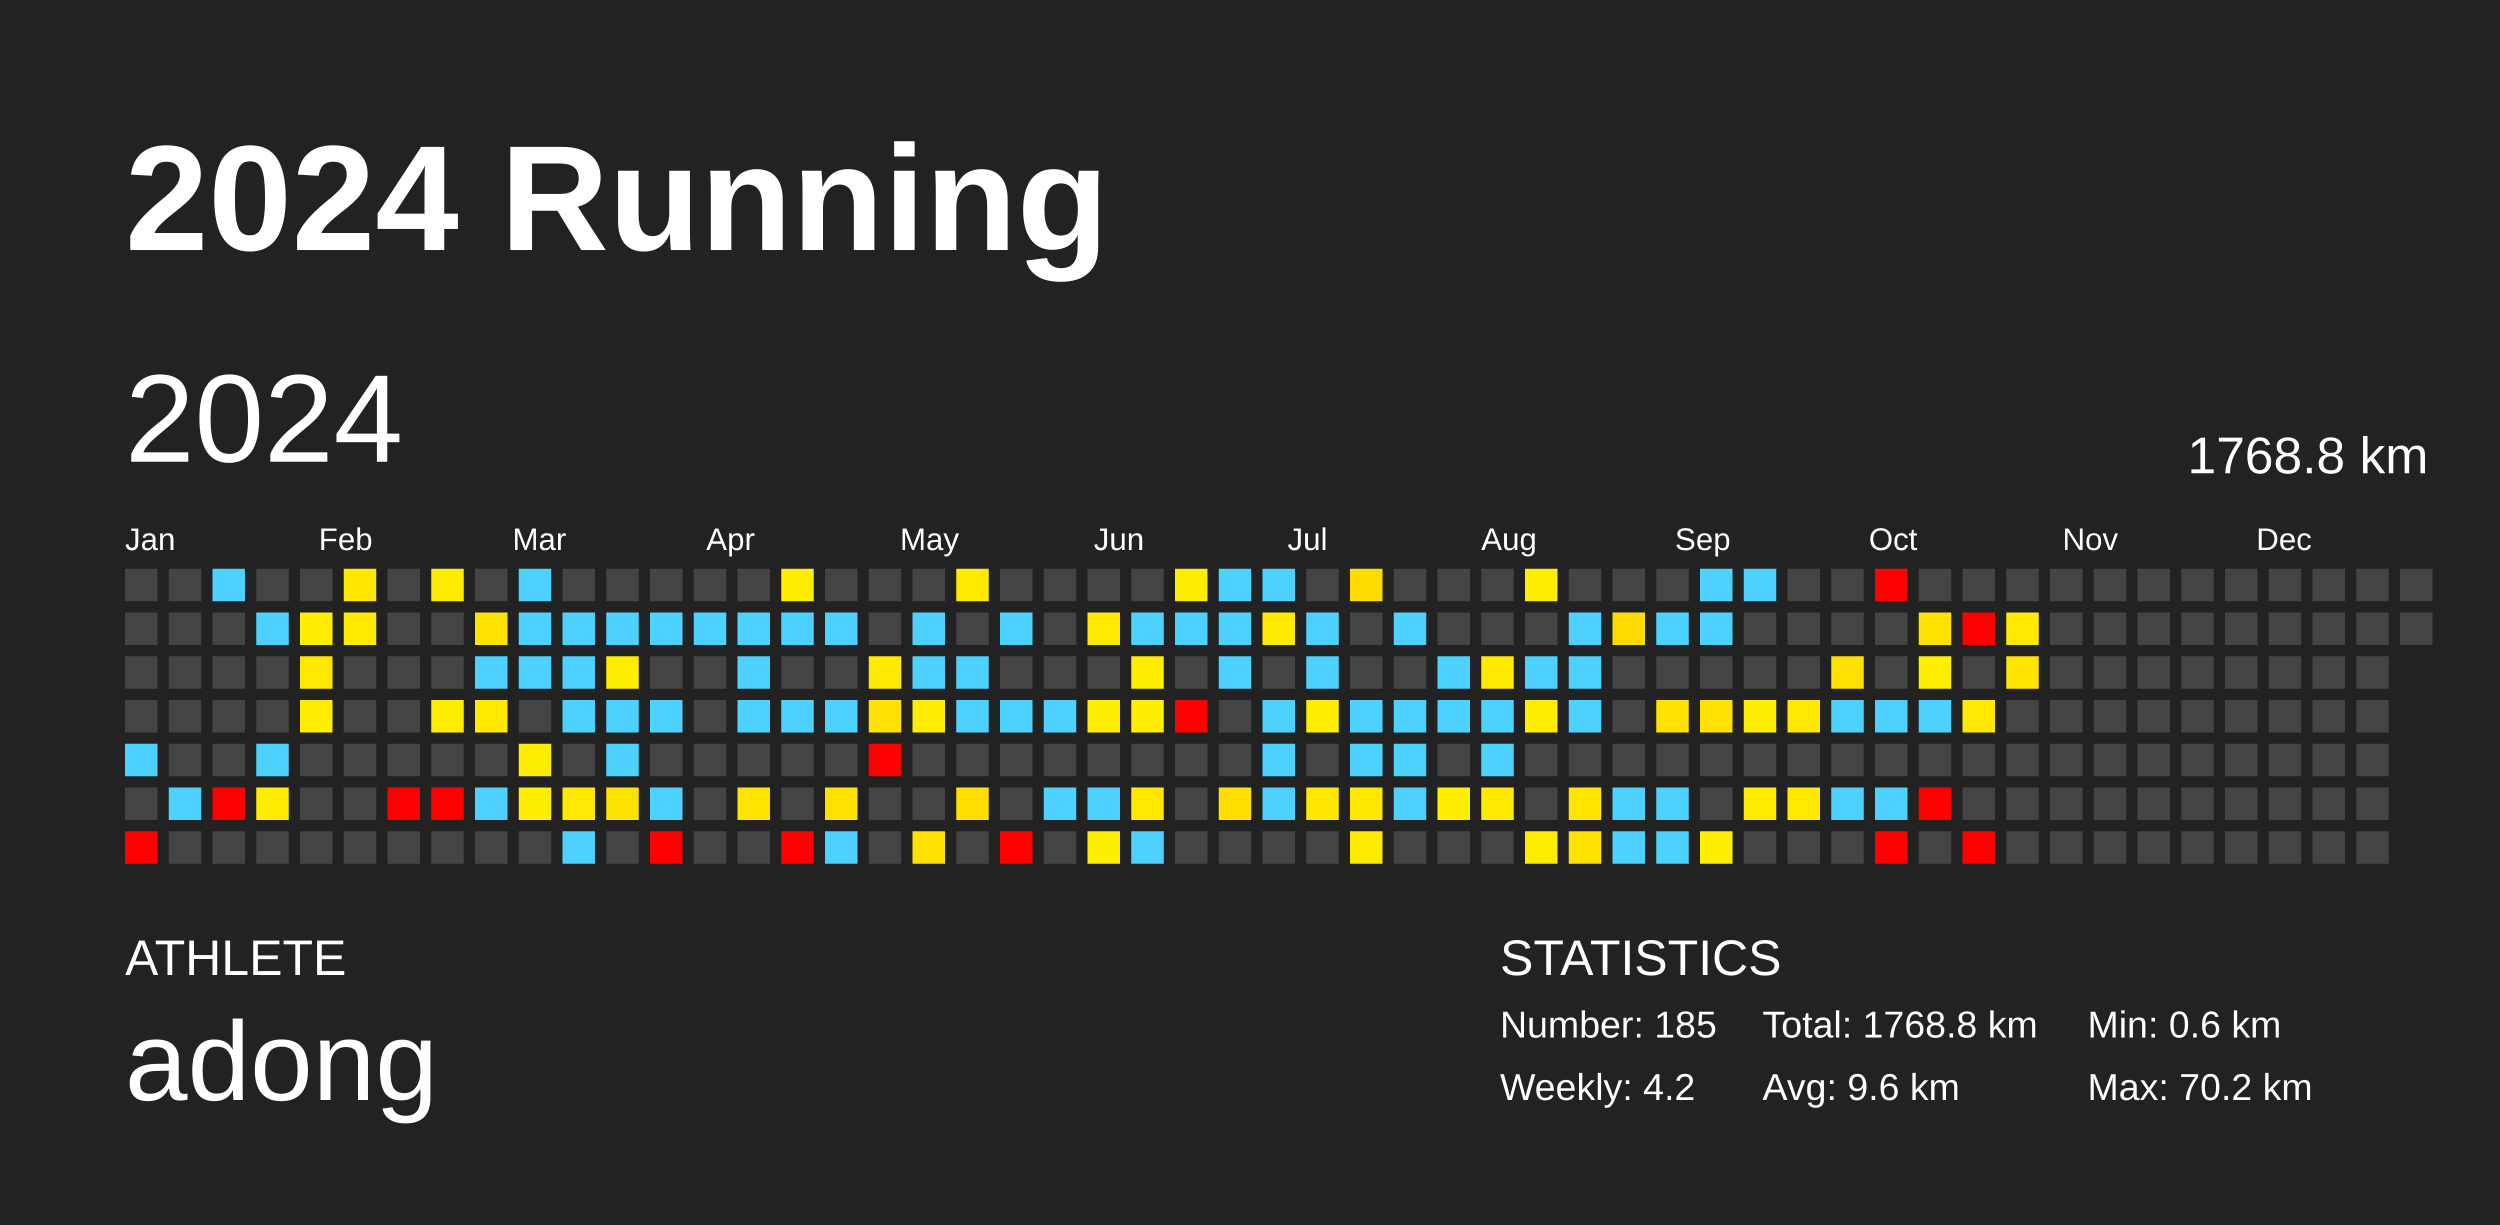
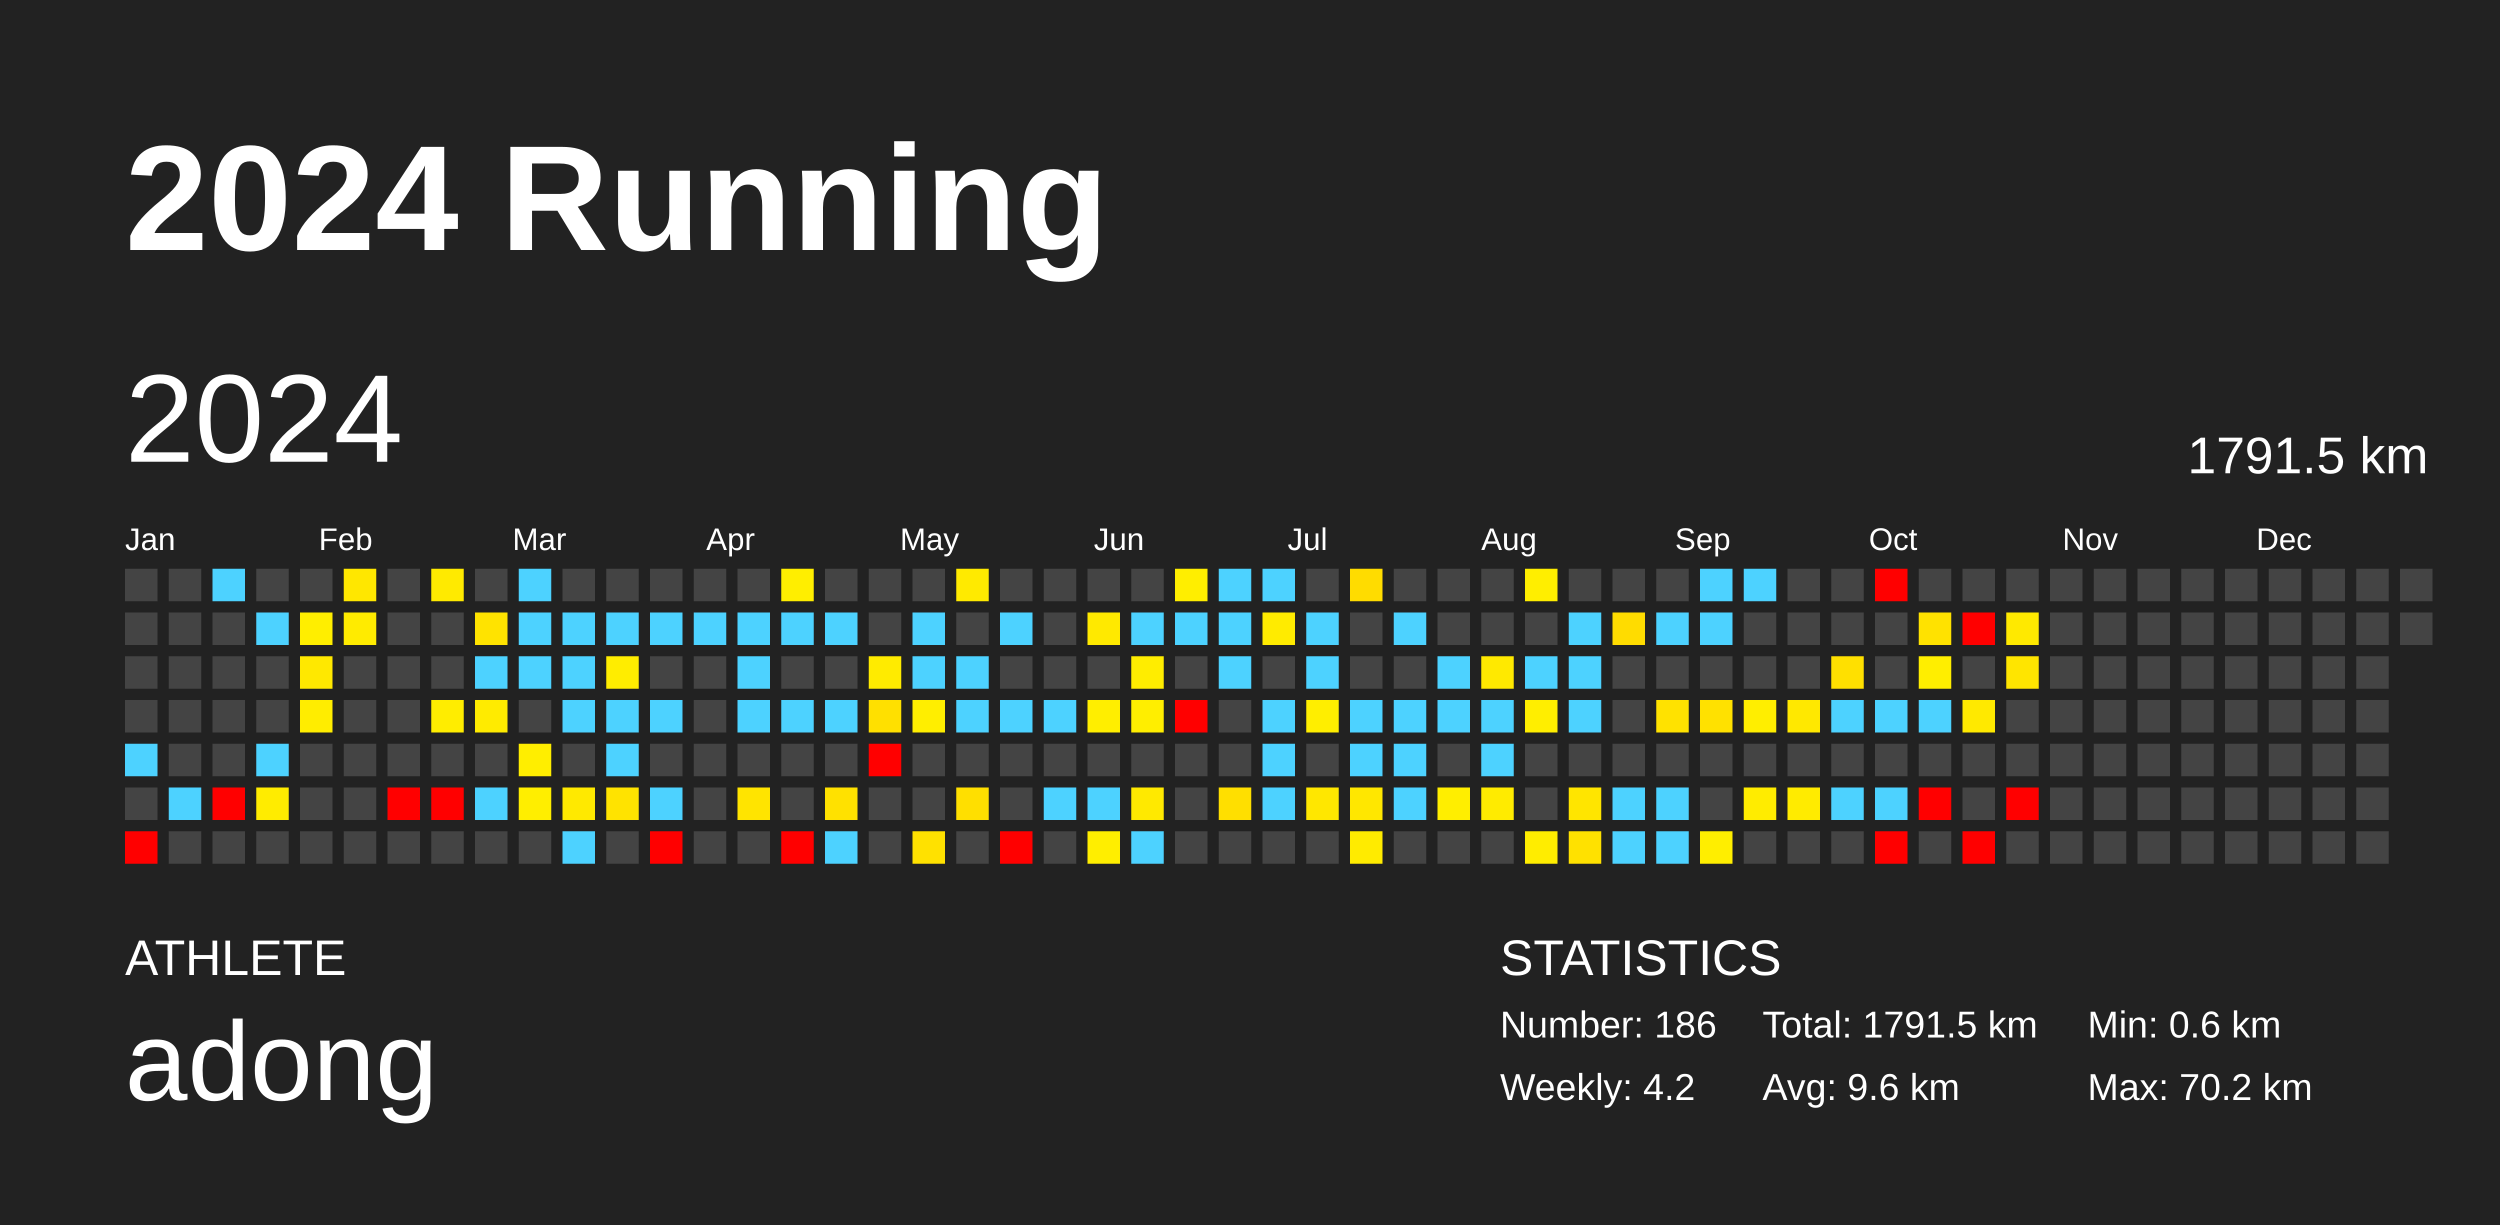
<svg xmlns="http://www.w3.org/2000/svg" baseProfile="full" height="98mm" version="1.1" viewBox="0,0,200,98" width="200mm">
  <defs />
  <rect fill="#222222" height="98" width="200" x="0" y="0" />
  <text fill="#FFFFFF" style="font-size:12px; font-family:Arial; font-weight:bold;" x="10" y="20">2024 Running</text>
  <text fill="#FFFFFF" style="font-size:4px; font-family:Arial" x="10" y="78">ATHLETE</text>
  <text fill="#FFFFFF" style="font-size:9px; font-family:Arial" x="10" y="88">adong</text>
  <text fill="#FFFFFF" style="font-size:4px; font-family:Arial" x="120" y="78">STATISTICS</text>
-   <text fill="#FFFFFF" style="font-size:3px; font-family:Arial" x="120" y="83">Number: 185</text>
+   <text fill="#FFFFFF" style="font-size:3px; font-family:Arial" x="120" y="83">Number: 186</text>
  <text fill="#FFFFFF" style="font-size:3px; font-family:Arial" x="120" y="88">Weekly: 4.2</text>
-   <text fill="#FFFFFF" style="font-size:3px; font-family:Arial" x="141" y="83">Total: 1768.8 km</text>
+   <text fill="#FFFFFF" style="font-size:3px; font-family:Arial" x="141" y="83">Total: 1791.5 km</text>
  <text fill="#FFFFFF" style="font-size:3px; font-family:Arial" x="141" y="88">Avg: 9.6 km</text>
  <text fill="#FFFFFF" style="font-size:3px; font-family:Arial" x="167" y="83">Min: 0.6 km</text>
  <text fill="#FFFFFF" style="font-size:3px; font-family:Arial" x="167" y="88">Max: 70.2 km</text>
  <text dominant-baseline="hanging" fill="#FFFFFF" style="font-size:10.0px; font-family:Arial;" x="10" y="30">2024</text>
-   <text dominant-baseline="hanging" fill="#FFFFFF" style="font-size:4.125px; font-family:Arial;" x="175" y="35">1768.8 km</text>
+   <text dominant-baseline="hanging" fill="#FFFFFF" style="font-size:4.125px; font-family:Arial;" x="175" y="35">1791.5 km</text>
  <text fill="#FFFFFF" style="font-size:2.5px; font-family:Arial" x="10.0" y="44">Jan</text>
  <text fill="#FFFFFF" style="font-size:2.5px; font-family:Arial" x="25.5" y="44">Feb</text>
  <text fill="#FFFFFF" style="font-size:2.5px; font-family:Arial" x="41.0" y="44">Mar</text>
  <text fill="#FFFFFF" style="font-size:2.5px; font-family:Arial" x="56.5" y="44">Apr</text>
  <text fill="#FFFFFF" style="font-size:2.5px; font-family:Arial" x="72.0" y="44">May</text>
  <text fill="#FFFFFF" style="font-size:2.5px; font-family:Arial" x="87.5" y="44">Jun</text>
  <text fill="#FFFFFF" style="font-size:2.5px; font-family:Arial" x="103.0" y="44">Jul</text>
  <text fill="#FFFFFF" style="font-size:2.5px; font-family:Arial" x="118.5" y="44">Aug</text>
  <text fill="#FFFFFF" style="font-size:2.5px; font-family:Arial" x="134.0" y="44">Sep</text>
  <text fill="#FFFFFF" style="font-size:2.5px; font-family:Arial" x="149.5" y="44">Oct</text>
  <text fill="#FFFFFF" style="font-size:2.5px; font-family:Arial" x="165.0" y="44">Nov</text>
  <text fill="#FFFFFF" style="font-size:2.5px; font-family:Arial" x="180.5" y="44">Dec</text>
  <rect fill="#444444" height="2.6" width="2.6" x="10.0" y="45.5" />
  <rect fill="#444444" height="2.6" width="2.6" x="10.0" y="49.0" />
  <rect fill="#444444" height="2.6" width="2.6" x="10.0" y="52.5" />
  <rect fill="#444444" height="2.6" width="2.6" x="10.0" y="56.0" />
  <rect fill="#4dd2ff" height="2.6" width="2.6" x="10.0" y="59.5" />
  <rect fill="#444444" height="2.6" width="2.6" x="10.0" y="63.0" />
  <rect fill="red" height="2.6" width="2.6" x="10.0" y="66.5" />
  <rect fill="#444444" height="2.6" width="2.6" x="13.5" y="45.5" />
  <rect fill="#444444" height="2.6" width="2.6" x="13.5" y="49.0" />
  <rect fill="#444444" height="2.6" width="2.6" x="13.5" y="52.5" />
  <rect fill="#444444" height="2.6" width="2.6" x="13.5" y="56.0" />
  <rect fill="#444444" height="2.6" width="2.6" x="13.5" y="59.5" />
  <rect fill="#4dd2ff" height="2.6" width="2.6" x="13.5" y="63.0" />
  <rect fill="#444444" height="2.6" width="2.6" x="13.5" y="66.5" />
  <rect fill="#4dd2ff" height="2.6" width="2.6" x="17.0" y="45.5" />
  <rect fill="#444444" height="2.6" width="2.6" x="17.0" y="49.0" />
  <rect fill="#444444" height="2.6" width="2.6" x="17.0" y="52.5" />
  <rect fill="#444444" height="2.6" width="2.6" x="17.0" y="56.0" />
  <rect fill="#444444" height="2.6" width="2.6" x="17.0" y="59.5" />
  <rect fill="red" height="2.6" width="2.6" x="17.0" y="63.0" />
  <rect fill="#444444" height="2.6" width="2.6" x="17.0" y="66.5" />
  <rect fill="#444444" height="2.6" width="2.6" x="20.5" y="45.5" />
  <rect fill="#4dd2ff" height="2.6" width="2.6" x="20.5" y="49.0" />
  <rect fill="#444444" height="2.6" width="2.6" x="20.5" y="52.5" />
  <rect fill="#444444" height="2.6" width="2.6" x="20.5" y="56.0" />
  <rect fill="#4dd2ff" height="2.6" width="2.6" x="20.5" y="59.5" />
  <rect fill="#ffec00" height="2.6" width="2.6" x="20.5" y="63.0" />
  <rect fill="#444444" height="2.6" width="2.6" x="20.5" y="66.5" />
  <rect fill="#444444" height="2.6" width="2.6" x="24.0" y="45.5" />
  <rect fill="#ffee00" height="2.6" width="2.6" x="24.0" y="49.0" />
  <rect fill="#ffe800" height="2.6" width="2.6" x="24.0" y="52.5" />
  <rect fill="#ffed00" height="2.6" width="2.6" x="24.0" y="56.0" />
  <rect fill="#444444" height="2.6" width="2.6" x="24.0" y="59.5" />
  <rect fill="#444444" height="2.6" width="2.6" x="24.0" y="63.0" />
  <rect fill="#444444" height="2.6" width="2.6" x="24.0" y="66.5" />
  <rect fill="#ffe700" height="2.6" width="2.6" x="27.5" y="45.5" />
  <rect fill="#ffeb00" height="2.6" width="2.6" x="27.5" y="49.0" />
  <rect fill="#444444" height="2.6" width="2.6" x="27.5" y="52.5" />
  <rect fill="#444444" height="2.6" width="2.6" x="27.5" y="56.0" />
  <rect fill="#444444" height="2.6" width="2.6" x="27.5" y="59.5" />
  <rect fill="#444444" height="2.6" width="2.6" x="27.5" y="63.0" />
  <rect fill="#444444" height="2.6" width="2.6" x="27.5" y="66.5" />
  <rect fill="#444444" height="2.6" width="2.6" x="31.0" y="45.5" />
  <rect fill="#444444" height="2.6" width="2.6" x="31.0" y="49.0" />
  <rect fill="#444444" height="2.6" width="2.6" x="31.0" y="52.5" />
  <rect fill="#444444" height="2.6" width="2.6" x="31.0" y="56.0" />
  <rect fill="#444444" height="2.6" width="2.6" x="31.0" y="59.5" />
  <rect fill="red" height="2.6" width="2.6" x="31.0" y="63.0" />
  <rect fill="#444444" height="2.6" width="2.6" x="31.0" y="66.5" />
  <rect fill="#ffea00" height="2.6" width="2.6" x="34.5" y="45.5" />
  <rect fill="#444444" height="2.6" width="2.6" x="34.5" y="49.0" />
  <rect fill="#444444" height="2.6" width="2.6" x="34.5" y="52.5" />
  <rect fill="#ffed00" height="2.6" width="2.6" x="34.5" y="56.0" />
  <rect fill="#444444" height="2.6" width="2.6" x="34.5" y="59.5" />
  <rect fill="red" height="2.6" width="2.6" x="34.5" y="63.0" />
  <rect fill="#444444" height="2.6" width="2.6" x="34.5" y="66.5" />
  <rect fill="#444444" height="2.6" width="2.6" x="38.0" y="45.5" />
  <rect fill="#ffe300" height="2.6" width="2.6" x="38.0" y="49.0" />
  <rect fill="#4dd2ff" height="2.6" width="2.6" x="38.0" y="52.5" />
  <rect fill="#ffeb00" height="2.6" width="2.6" x="38.0" y="56.0" />
  <rect fill="#444444" height="2.6" width="2.6" x="38.0" y="59.5" />
  <rect fill="#4dd2ff" height="2.6" width="2.6" x="38.0" y="63.0" />
  <rect fill="#444444" height="2.6" width="2.6" x="38.0" y="66.5" />
  <rect fill="#4dd2ff" height="2.6" width="2.6" x="41.5" y="45.5" />
  <rect fill="#4dd2ff" height="2.6" width="2.6" x="41.5" y="49.0" />
  <rect fill="#4dd2ff" height="2.6" width="2.6" x="41.5" y="52.5" />
  <rect fill="#444444" height="2.6" width="2.6" x="41.5" y="56.0" />
  <rect fill="#ffee00" height="2.6" width="2.6" x="41.5" y="59.5" />
  <rect fill="#ffee00" height="2.6" width="2.6" x="41.5" y="63.0" />
  <rect fill="#444444" height="2.6" width="2.6" x="41.5" y="66.5" />
  <rect fill="#444444" height="2.6" width="2.6" x="45.0" y="45.5" />
  <rect fill="#4dd2ff" height="2.6" width="2.6" x="45.0" y="49.0" />
  <rect fill="#4dd2ff" height="2.6" width="2.6" x="45.0" y="52.5" />
  <rect fill="#4dd2ff" height="2.6" width="2.6" x="45.0" y="56.0" />
  <rect fill="#444444" height="2.6" width="2.6" x="45.0" y="59.5" />
  <rect fill="#ffe900" height="2.6" width="2.6" x="45.0" y="63.0" />
  <rect fill="#4dd2ff" height="2.6" width="2.6" x="45.0" y="66.5" />
  <rect fill="#444444" height="2.6" width="2.6" x="48.5" y="45.5" />
  <rect fill="#4dd2ff" height="2.6" width="2.6" x="48.5" y="49.0" />
  <rect fill="#ffed00" height="2.6" width="2.6" x="48.5" y="52.5" />
  <rect fill="#4dd2ff" height="2.6" width="2.6" x="48.5" y="56.0" />
  <rect fill="#4dd2ff" height="2.6" width="2.6" x="48.5" y="59.5" />
  <rect fill="#ffe300" height="2.6" width="2.6" x="48.5" y="63.0" />
  <rect fill="#444444" height="2.6" width="2.6" x="48.5" y="66.5" />
  <rect fill="#444444" height="2.6" width="2.6" x="52.0" y="45.5" />
  <rect fill="#4dd2ff" height="2.6" width="2.6" x="52.0" y="49.0" />
  <rect fill="#444444" height="2.6" width="2.6" x="52.0" y="52.5" />
  <rect fill="#4dd2ff" height="2.6" width="2.6" x="52.0" y="56.0" />
  <rect fill="#444444" height="2.6" width="2.6" x="52.0" y="59.5" />
  <rect fill="#4dd2ff" height="2.6" width="2.6" x="52.0" y="63.0" />
  <rect fill="red" height="2.6" width="2.6" x="52.0" y="66.5" />
  <rect fill="#444444" height="2.6" width="2.6" x="55.5" y="45.5" />
  <rect fill="#4dd2ff" height="2.6" width="2.6" x="55.5" y="49.0" />
  <rect fill="#444444" height="2.6" width="2.6" x="55.5" y="52.5" />
  <rect fill="#444444" height="2.6" width="2.6" x="55.5" y="56.0" />
  <rect fill="#444444" height="2.6" width="2.6" x="55.5" y="59.5" />
  <rect fill="#444444" height="2.6" width="2.6" x="55.5" y="63.0" />
  <rect fill="#444444" height="2.6" width="2.6" x="55.5" y="66.5" />
  <rect fill="#444444" height="2.6" width="2.6" x="59.0" y="45.5" />
  <rect fill="#4dd2ff" height="2.6" width="2.6" x="59.0" y="49.0" />
  <rect fill="#4dd2ff" height="2.6" width="2.6" x="59.0" y="52.5" />
  <rect fill="#4dd2ff" height="2.6" width="2.6" x="59.0" y="56.0" />
  <rect fill="#444444" height="2.6" width="2.6" x="59.0" y="59.5" />
  <rect fill="#ffe400" height="2.6" width="2.6" x="59.0" y="63.0" />
  <rect fill="#444444" height="2.6" width="2.6" x="59.0" y="66.5" />
  <rect fill="#ffee00" height="2.6" width="2.6" x="62.5" y="45.5" />
  <rect fill="#4dd2ff" height="2.6" width="2.6" x="62.5" y="49.0" />
  <rect fill="#444444" height="2.6" width="2.6" x="62.5" y="52.5" />
  <rect fill="#4dd2ff" height="2.6" width="2.6" x="62.5" y="56.0" />
  <rect fill="#444444" height="2.6" width="2.6" x="62.5" y="59.5" />
  <rect fill="#444444" height="2.6" width="2.6" x="62.5" y="63.0" />
  <rect fill="red" height="2.6" width="2.6" x="62.5" y="66.5" />
  <rect fill="#444444" height="2.6" width="2.6" x="66.0" y="45.5" />
  <rect fill="#4dd2ff" height="2.6" width="2.6" x="66.0" y="49.0" />
  <rect fill="#444444" height="2.6" width="2.6" x="66.0" y="52.5" />
  <rect fill="#4dd2ff" height="2.6" width="2.6" x="66.0" y="56.0" />
  <rect fill="#444444" height="2.6" width="2.6" x="66.0" y="59.5" />
  <rect fill="#ffe100" height="2.6" width="2.6" x="66.0" y="63.0" />
  <rect fill="#4dd2ff" height="2.6" width="2.6" x="66.0" y="66.5" />
  <rect fill="#444444" height="2.6" width="2.6" x="69.5" y="45.5" />
  <rect fill="#444444" height="2.6" width="2.6" x="69.5" y="49.0" />
  <rect fill="#ffeb00" height="2.6" width="2.6" x="69.5" y="52.5" />
  <rect fill="#ffe000" height="2.6" width="2.6" x="69.5" y="56.0" />
  <rect fill="red" height="2.6" width="2.6" x="69.5" y="59.5" />
  <rect fill="#444444" height="2.6" width="2.6" x="69.5" y="63.0" />
  <rect fill="#444444" height="2.6" width="2.6" x="69.5" y="66.5" />
  <rect fill="#444444" height="2.6" width="2.6" x="73.0" y="45.5" />
  <rect fill="#4dd2ff" height="2.6" width="2.6" x="73.0" y="49.0" />
  <rect fill="#4dd2ff" height="2.6" width="2.6" x="73.0" y="52.5" />
  <rect fill="#ffee00" height="2.6" width="2.6" x="73.0" y="56.0" />
  <rect fill="#444444" height="2.6" width="2.6" x="73.0" y="59.5" />
  <rect fill="#444444" height="2.6" width="2.6" x="73.0" y="63.0" />
  <rect fill="#ffe100" height="2.6" width="2.6" x="73.0" y="66.5" />
  <rect fill="#ffea00" height="2.6" width="2.6" x="76.5" y="45.5" />
  <rect fill="#444444" height="2.6" width="2.6" x="76.5" y="49.0" />
  <rect fill="#4dd2ff" height="2.6" width="2.6" x="76.5" y="52.5" />
  <rect fill="#4dd2ff" height="2.6" width="2.6" x="76.5" y="56.0" />
  <rect fill="#444444" height="2.6" width="2.6" x="76.5" y="59.5" />
  <rect fill="#ffdf00" height="2.6" width="2.6" x="76.5" y="63.0" />
  <rect fill="#444444" height="2.6" width="2.6" x="76.5" y="66.5" />
  <rect fill="#444444" height="2.6" width="2.6" x="80.0" y="45.5" />
  <rect fill="#4dd2ff" height="2.6" width="2.6" x="80.0" y="49.0" />
  <rect fill="#444444" height="2.6" width="2.6" x="80.0" y="52.5" />
  <rect fill="#4dd2ff" height="2.6" width="2.6" x="80.0" y="56.0" />
  <rect fill="#444444" height="2.6" width="2.6" x="80.0" y="59.5" />
  <rect fill="#444444" height="2.6" width="2.6" x="80.0" y="63.0" />
  <rect fill="red" height="2.6" width="2.6" x="80.0" y="66.5" />
  <rect fill="#444444" height="2.6" width="2.6" x="83.5" y="45.5" />
  <rect fill="#444444" height="2.6" width="2.6" x="83.5" y="49.0" />
  <rect fill="#444444" height="2.6" width="2.6" x="83.5" y="52.5" />
  <rect fill="#4dd2ff" height="2.6" width="2.6" x="83.5" y="56.0" />
  <rect fill="#444444" height="2.6" width="2.6" x="83.5" y="59.5" />
  <rect fill="#4dd2ff" height="2.6" width="2.6" x="83.5" y="63.0" />
  <rect fill="#444444" height="2.6" width="2.6" x="83.5" y="66.5" />
  <rect fill="#444444" height="2.6" width="2.6" x="87.0" y="45.5" />
  <rect fill="#ffe900" height="2.6" width="2.6" x="87.0" y="49.0" />
  <rect fill="#444444" height="2.6" width="2.6" x="87.0" y="52.5" />
  <rect fill="#ffee00" height="2.6" width="2.6" x="87.0" y="56.0" />
  <rect fill="#444444" height="2.6" width="2.6" x="87.0" y="59.5" />
  <rect fill="#4dd2ff" height="2.6" width="2.6" x="87.0" y="63.0" />
  <rect fill="#ffee00" height="2.6" width="2.6" x="87.0" y="66.5" />
  <rect fill="#444444" height="2.6" width="2.6" x="90.5" y="45.5" />
  <rect fill="#4dd2ff" height="2.6" width="2.6" x="90.5" y="49.0" />
  <rect fill="#ffed00" height="2.6" width="2.6" x="90.5" y="52.5" />
  <rect fill="#ffee00" height="2.6" width="2.6" x="90.5" y="56.0" />
  <rect fill="#444444" height="2.6" width="2.6" x="90.5" y="59.5" />
  <rect fill="#ffe900" height="2.6" width="2.6" x="90.5" y="63.0" />
  <rect fill="#4dd2ff" height="2.6" width="2.6" x="90.5" y="66.5" />
  <rect fill="#ffee00" height="2.6" width="2.6" x="94.0" y="45.5" />
  <rect fill="#4dd2ff" height="2.6" width="2.6" x="94.0" y="49.0" />
  <rect fill="#444444" height="2.6" width="2.6" x="94.0" y="52.5" />
  <rect fill="red" height="2.6" width="2.6" x="94.0" y="56.0" />
  <rect fill="#444444" height="2.6" width="2.6" x="94.0" y="59.5" />
  <rect fill="#444444" height="2.6" width="2.6" x="94.0" y="63.0" />
  <rect fill="#444444" height="2.6" width="2.6" x="94.0" y="66.5" />
  <rect fill="#4dd2ff" height="2.6" width="2.6" x="97.5" y="45.5" />
  <rect fill="#4dd2ff" height="2.6" width="2.6" x="97.5" y="49.0" />
  <rect fill="#4dd2ff" height="2.6" width="2.6" x="97.5" y="52.5" />
  <rect fill="#444444" height="2.6" width="2.6" x="97.5" y="56.0" />
  <rect fill="#444444" height="2.6" width="2.6" x="97.5" y="59.5" />
  <rect fill="#ffdf00" height="2.6" width="2.6" x="97.5" y="63.0" />
  <rect fill="#444444" height="2.6" width="2.6" x="97.5" y="66.5" />
  <rect fill="#4dd2ff" height="2.6" width="2.6" x="101.0" y="45.5" />
  <rect fill="#ffeb00" height="2.6" width="2.6" x="101.0" y="49.0" />
  <rect fill="#444444" height="2.6" width="2.6" x="101.0" y="52.5" />
  <rect fill="#4dd2ff" height="2.6" width="2.6" x="101.0" y="56.0" />
  <rect fill="#4dd2ff" height="2.6" width="2.6" x="101.0" y="59.5" />
  <rect fill="#4dd2ff" height="2.6" width="2.6" x="101.0" y="63.0" />
  <rect fill="#444444" height="2.6" width="2.6" x="101.0" y="66.5" />
  <rect fill="#444444" height="2.6" width="2.6" x="104.5" y="45.5" />
  <rect fill="#4dd2ff" height="2.6" width="2.6" x="104.5" y="49.0" />
  <rect fill="#4dd2ff" height="2.6" width="2.6" x="104.5" y="52.5" />
  <rect fill="#ffee00" height="2.6" width="2.6" x="104.5" y="56.0" />
  <rect fill="#444444" height="2.6" width="2.6" x="104.5" y="59.5" />
  <rect fill="#ffe700" height="2.6" width="2.6" x="104.5" y="63.0" />
  <rect fill="#444444" height="2.6" width="2.6" x="104.5" y="66.5" />
  <rect fill="#ffdc00" height="2.6" width="2.6" x="108.0" y="45.5" />
  <rect fill="#444444" height="2.6" width="2.6" x="108.0" y="49.0" />
  <rect fill="#444444" height="2.6" width="2.6" x="108.0" y="52.5" />
  <rect fill="#4dd2ff" height="2.6" width="2.6" x="108.0" y="56.0" />
  <rect fill="#4dd2ff" height="2.6" width="2.6" x="108.0" y="59.5" />
  <rect fill="#ffe700" height="2.6" width="2.6" x="108.0" y="63.0" />
  <rect fill="#ffeb00" height="2.6" width="2.6" x="108.0" y="66.5" />
  <rect fill="#444444" height="2.6" width="2.6" x="111.5" y="45.5" />
  <rect fill="#4dd2ff" height="2.6" width="2.6" x="111.5" y="49.0" />
  <rect fill="#444444" height="2.6" width="2.6" x="111.5" y="52.5" />
  <rect fill="#4dd2ff" height="2.6" width="2.6" x="111.5" y="56.0" />
  <rect fill="#4dd2ff" height="2.6" width="2.6" x="111.5" y="59.5" />
  <rect fill="#4dd2ff" height="2.6" width="2.6" x="111.5" y="63.0" />
  <rect fill="#444444" height="2.6" width="2.6" x="111.5" y="66.5" />
  <rect fill="#444444" height="2.6" width="2.6" x="115.0" y="45.5" />
  <rect fill="#444444" height="2.6" width="2.6" x="115.0" y="49.0" />
  <rect fill="#4dd2ff" height="2.6" width="2.6" x="115.0" y="52.5" />
  <rect fill="#4dd2ff" height="2.6" width="2.6" x="115.0" y="56.0" />
  <rect fill="#444444" height="2.6" width="2.6" x="115.0" y="59.5" />
  <rect fill="#ffee00" height="2.6" width="2.6" x="115.0" y="63.0" />
  <rect fill="#444444" height="2.6" width="2.6" x="115.0" y="66.5" />
  <rect fill="#444444" height="2.6" width="2.6" x="118.5" y="45.5" />
  <rect fill="#444444" height="2.6" width="2.6" x="118.5" y="49.0" />
  <rect fill="#ffe900" height="2.6" width="2.6" x="118.5" y="52.5" />
  <rect fill="#4dd2ff" height="2.6" width="2.6" x="118.5" y="56.0" />
  <rect fill="#4dd2ff" height="2.6" width="2.6" x="118.5" y="59.5" />
  <rect fill="#ffeb00" height="2.6" width="2.6" x="118.5" y="63.0" />
  <rect fill="#444444" height="2.6" width="2.6" x="118.5" y="66.5" />
  <rect fill="#ffee00" height="2.6" width="2.6" x="122.0" y="45.5" />
  <rect fill="#444444" height="2.6" width="2.6" x="122.0" y="49.0" />
  <rect fill="#4dd2ff" height="2.6" width="2.6" x="122.0" y="52.5" />
  <rect fill="#ffee00" height="2.6" width="2.6" x="122.0" y="56.0" />
  <rect fill="#444444" height="2.6" width="2.6" x="122.0" y="59.5" />
  <rect fill="#444444" height="2.6" width="2.6" x="122.0" y="63.0" />
  <rect fill="#ffed00" height="2.6" width="2.6" x="122.0" y="66.5" />
  <rect fill="#444444" height="2.6" width="2.6" x="125.5" y="45.5" />
  <rect fill="#4dd2ff" height="2.6" width="2.6" x="125.5" y="49.0" />
  <rect fill="#4dd2ff" height="2.6" width="2.6" x="125.5" y="52.5" />
  <rect fill="#4dd2ff" height="2.6" width="2.6" x="125.5" y="56.0" />
  <rect fill="#444444" height="2.6" width="2.6" x="125.5" y="59.5" />
  <rect fill="#ffe500" height="2.6" width="2.6" x="125.5" y="63.0" />
  <rect fill="#ffe100" height="2.6" width="2.6" x="125.5" y="66.5" />
  <rect fill="#444444" height="2.6" width="2.6" x="129.0" y="45.5" />
  <rect fill="#ffdc00" height="2.6" width="2.6" x="129.0" y="49.0" />
  <rect fill="#444444" height="2.6" width="2.6" x="129.0" y="52.5" />
  <rect fill="#444444" height="2.6" width="2.6" x="129.0" y="56.0" />
  <rect fill="#444444" height="2.6" width="2.6" x="129.0" y="59.5" />
  <rect fill="#4dd2ff" height="2.6" width="2.6" x="129.0" y="63.0" />
  <rect fill="#4dd2ff" height="2.6" width="2.6" x="129.0" y="66.5" />
  <rect fill="#444444" height="2.6" width="2.6" x="132.5" y="45.5" />
  <rect fill="#4dd2ff" height="2.6" width="2.6" x="132.5" y="49.0" />
  <rect fill="#444444" height="2.6" width="2.6" x="132.5" y="52.5" />
  <rect fill="#ffe200" height="2.6" width="2.6" x="132.5" y="56.0" />
  <rect fill="#444444" height="2.6" width="2.6" x="132.5" y="59.5" />
  <rect fill="#4dd2ff" height="2.6" width="2.6" x="132.5" y="63.0" />
  <rect fill="#4dd2ff" height="2.6" width="2.6" x="132.5" y="66.5" />
  <rect fill="#4dd2ff" height="2.6" width="2.6" x="136.0" y="45.5" />
  <rect fill="#4dd2ff" height="2.6" width="2.6" x="136.0" y="49.0" />
  <rect fill="#444444" height="2.6" width="2.6" x="136.0" y="52.5" />
  <rect fill="#ffe100" height="2.6" width="2.6" x="136.0" y="56.0" />
  <rect fill="#444444" height="2.6" width="2.6" x="136.0" y="59.5" />
  <rect fill="#444444" height="2.6" width="2.6" x="136.0" y="63.0" />
  <rect fill="#ffee00" height="2.6" width="2.6" x="136.0" y="66.5" />
  <rect fill="#4dd2ff" height="2.6" width="2.6" x="139.5" y="45.5" />
  <rect fill="#444444" height="2.6" width="2.6" x="139.5" y="49.0" />
  <rect fill="#444444" height="2.6" width="2.6" x="139.5" y="52.5" />
  <rect fill="#ffee00" height="2.6" width="2.6" x="139.5" y="56.0" />
  <rect fill="#444444" height="2.6" width="2.6" x="139.5" y="59.5" />
  <rect fill="#ffec00" height="2.6" width="2.6" x="139.5" y="63.0" />
  <rect fill="#444444" height="2.6" width="2.6" x="139.5" y="66.5" />
  <rect fill="#444444" height="2.6" width="2.6" x="143.0" y="45.5" />
  <rect fill="#444444" height="2.6" width="2.6" x="143.0" y="49.0" />
  <rect fill="#444444" height="2.6" width="2.6" x="143.0" y="52.5" />
  <rect fill="#ffe800" height="2.6" width="2.6" x="143.0" y="56.0" />
  <rect fill="#444444" height="2.6" width="2.6" x="143.0" y="59.5" />
  <rect fill="#ffeb00" height="2.6" width="2.6" x="143.0" y="63.0" />
  <rect fill="#444444" height="2.6" width="2.6" x="143.0" y="66.5" />
  <rect fill="#444444" height="2.6" width="2.6" x="146.5" y="45.5" />
  <rect fill="#444444" height="2.6" width="2.6" x="146.5" y="49.0" />
  <rect fill="#ffe000" height="2.6" width="2.6" x="146.5" y="52.5" />
  <rect fill="#4dd2ff" height="2.6" width="2.6" x="146.5" y="56.0" />
  <rect fill="#444444" height="2.6" width="2.6" x="146.5" y="59.5" />
  <rect fill="#4dd2ff" height="2.6" width="2.6" x="146.5" y="63.0" />
  <rect fill="#444444" height="2.6" width="2.6" x="146.5" y="66.5" />
  <rect fill="red" height="2.6" width="2.6" x="150.0" y="45.5" />
  <rect fill="#444444" height="2.6" width="2.6" x="150.0" y="49.0" />
  <rect fill="#444444" height="2.6" width="2.6" x="150.0" y="52.5" />
  <rect fill="#4dd2ff" height="2.6" width="2.6" x="150.0" y="56.0" />
  <rect fill="#444444" height="2.6" width="2.6" x="150.0" y="59.5" />
  <rect fill="#4dd2ff" height="2.6" width="2.6" x="150.0" y="63.0" />
  <rect fill="red" height="2.6" width="2.6" x="150.0" y="66.5" />
  <rect fill="#444444" height="2.6" width="2.6" x="153.5" y="45.5" />
  <rect fill="#ffe200" height="2.6" width="2.6" x="153.5" y="49.0" />
  <rect fill="#ffee00" height="2.6" width="2.6" x="153.5" y="52.5" />
  <rect fill="#4dd2ff" height="2.6" width="2.6" x="153.5" y="56.0" />
  <rect fill="#444444" height="2.6" width="2.6" x="153.5" y="59.5" />
  <rect fill="red" height="2.6" width="2.6" x="153.5" y="63.0" />
  <rect fill="#444444" height="2.6" width="2.6" x="153.5" y="66.5" />
  <rect fill="#444444" height="2.6" width="2.6" x="157.0" y="45.5" />
  <rect fill="red" height="2.6" width="2.6" x="157.0" y="49.0" />
  <rect fill="#444444" height="2.6" width="2.6" x="157.0" y="52.5" />
  <rect fill="#ffe900" height="2.6" width="2.6" x="157.0" y="56.0" />
  <rect fill="#444444" height="2.6" width="2.6" x="157.0" y="59.5" />
  <rect fill="#444444" height="2.6" width="2.6" x="157.0" y="63.0" />
  <rect fill="red" height="2.6" width="2.6" x="157.0" y="66.5" />
  <rect fill="#444444" height="2.6" width="2.6" x="160.5" y="45.5" />
  <rect fill="#ffe900" height="2.6" width="2.6" x="160.5" y="49.0" />
  <rect fill="#ffe500" height="2.6" width="2.6" x="160.5" y="52.5" />
  <rect fill="#444444" height="2.6" width="2.6" x="160.5" y="56.0" />
  <rect fill="#444444" height="2.6" width="2.6" x="160.5" y="59.5" />
-   <rect fill="#444444" height="2.6" width="2.6" x="160.5" y="63.0" />
+   <rect fill="red" height="2.6" width="2.6" x="160.5" y="63.0" />
  <rect fill="#444444" height="2.6" width="2.6" x="160.5" y="66.5" />
  <rect fill="#444444" height="2.6" width="2.6" x="164.0" y="45.5" />
  <rect fill="#444444" height="2.6" width="2.6" x="164.0" y="49.0" />
  <rect fill="#444444" height="2.6" width="2.6" x="164.0" y="52.5" />
  <rect fill="#444444" height="2.6" width="2.6" x="164.0" y="56.0" />
  <rect fill="#444444" height="2.6" width="2.6" x="164.0" y="59.5" />
  <rect fill="#444444" height="2.6" width="2.6" x="164.0" y="63.0" />
  <rect fill="#444444" height="2.6" width="2.6" x="164.0" y="66.5" />
  <rect fill="#444444" height="2.6" width="2.6" x="167.5" y="45.5" />
  <rect fill="#444444" height="2.6" width="2.6" x="167.5" y="49.0" />
  <rect fill="#444444" height="2.6" width="2.6" x="167.5" y="52.5" />
  <rect fill="#444444" height="2.6" width="2.6" x="167.5" y="56.0" />
  <rect fill="#444444" height="2.6" width="2.6" x="167.5" y="59.5" />
  <rect fill="#444444" height="2.6" width="2.6" x="167.5" y="63.0" />
  <rect fill="#444444" height="2.6" width="2.6" x="167.5" y="66.5" />
  <rect fill="#444444" height="2.6" width="2.6" x="171.0" y="45.5" />
  <rect fill="#444444" height="2.6" width="2.6" x="171.0" y="49.0" />
  <rect fill="#444444" height="2.6" width="2.6" x="171.0" y="52.5" />
  <rect fill="#444444" height="2.6" width="2.6" x="171.0" y="56.0" />
  <rect fill="#444444" height="2.6" width="2.6" x="171.0" y="59.5" />
  <rect fill="#444444" height="2.6" width="2.6" x="171.0" y="63.0" />
  <rect fill="#444444" height="2.6" width="2.6" x="171.0" y="66.5" />
  <rect fill="#444444" height="2.6" width="2.6" x="174.5" y="45.5" />
  <rect fill="#444444" height="2.6" width="2.6" x="174.5" y="49.0" />
  <rect fill="#444444" height="2.6" width="2.6" x="174.5" y="52.5" />
  <rect fill="#444444" height="2.6" width="2.6" x="174.5" y="56.0" />
  <rect fill="#444444" height="2.6" width="2.6" x="174.5" y="59.5" />
  <rect fill="#444444" height="2.6" width="2.6" x="174.5" y="63.0" />
  <rect fill="#444444" height="2.6" width="2.6" x="174.5" y="66.5" />
  <rect fill="#444444" height="2.6" width="2.6" x="178.0" y="45.5" />
  <rect fill="#444444" height="2.6" width="2.6" x="178.0" y="49.0" />
  <rect fill="#444444" height="2.6" width="2.6" x="178.0" y="52.5" />
  <rect fill="#444444" height="2.6" width="2.6" x="178.0" y="56.0" />
  <rect fill="#444444" height="2.6" width="2.6" x="178.0" y="59.5" />
  <rect fill="#444444" height="2.6" width="2.6" x="178.0" y="63.0" />
  <rect fill="#444444" height="2.6" width="2.6" x="178.0" y="66.5" />
  <rect fill="#444444" height="2.6" width="2.6" x="181.5" y="45.5" />
  <rect fill="#444444" height="2.6" width="2.6" x="181.5" y="49.0" />
  <rect fill="#444444" height="2.6" width="2.6" x="181.5" y="52.5" />
  <rect fill="#444444" height="2.6" width="2.6" x="181.5" y="56.0" />
  <rect fill="#444444" height="2.6" width="2.6" x="181.5" y="59.5" />
  <rect fill="#444444" height="2.6" width="2.6" x="181.5" y="63.0" />
  <rect fill="#444444" height="2.6" width="2.6" x="181.5" y="66.5" />
  <rect fill="#444444" height="2.6" width="2.6" x="185.0" y="45.5" />
  <rect fill="#444444" height="2.6" width="2.6" x="185.0" y="49.0" />
  <rect fill="#444444" height="2.6" width="2.6" x="185.0" y="52.5" />
  <rect fill="#444444" height="2.6" width="2.6" x="185.0" y="56.0" />
  <rect fill="#444444" height="2.6" width="2.6" x="185.0" y="59.5" />
  <rect fill="#444444" height="2.6" width="2.6" x="185.0" y="63.0" />
  <rect fill="#444444" height="2.6" width="2.6" x="185.0" y="66.5" />
  <rect fill="#444444" height="2.6" width="2.6" x="188.5" y="45.5" />
  <rect fill="#444444" height="2.6" width="2.6" x="188.5" y="49.0" />
  <rect fill="#444444" height="2.6" width="2.6" x="188.5" y="52.5" />
  <rect fill="#444444" height="2.6" width="2.6" x="188.5" y="56.0" />
  <rect fill="#444444" height="2.6" width="2.6" x="188.5" y="59.5" />
  <rect fill="#444444" height="2.6" width="2.6" x="188.5" y="63.0" />
  <rect fill="#444444" height="2.6" width="2.6" x="188.5" y="66.5" />
  <rect fill="#444444" height="2.6" width="2.6" x="192.0" y="45.5" />
  <rect fill="#444444" height="2.6" width="2.6" x="192.0" y="49.0" />
</svg>
